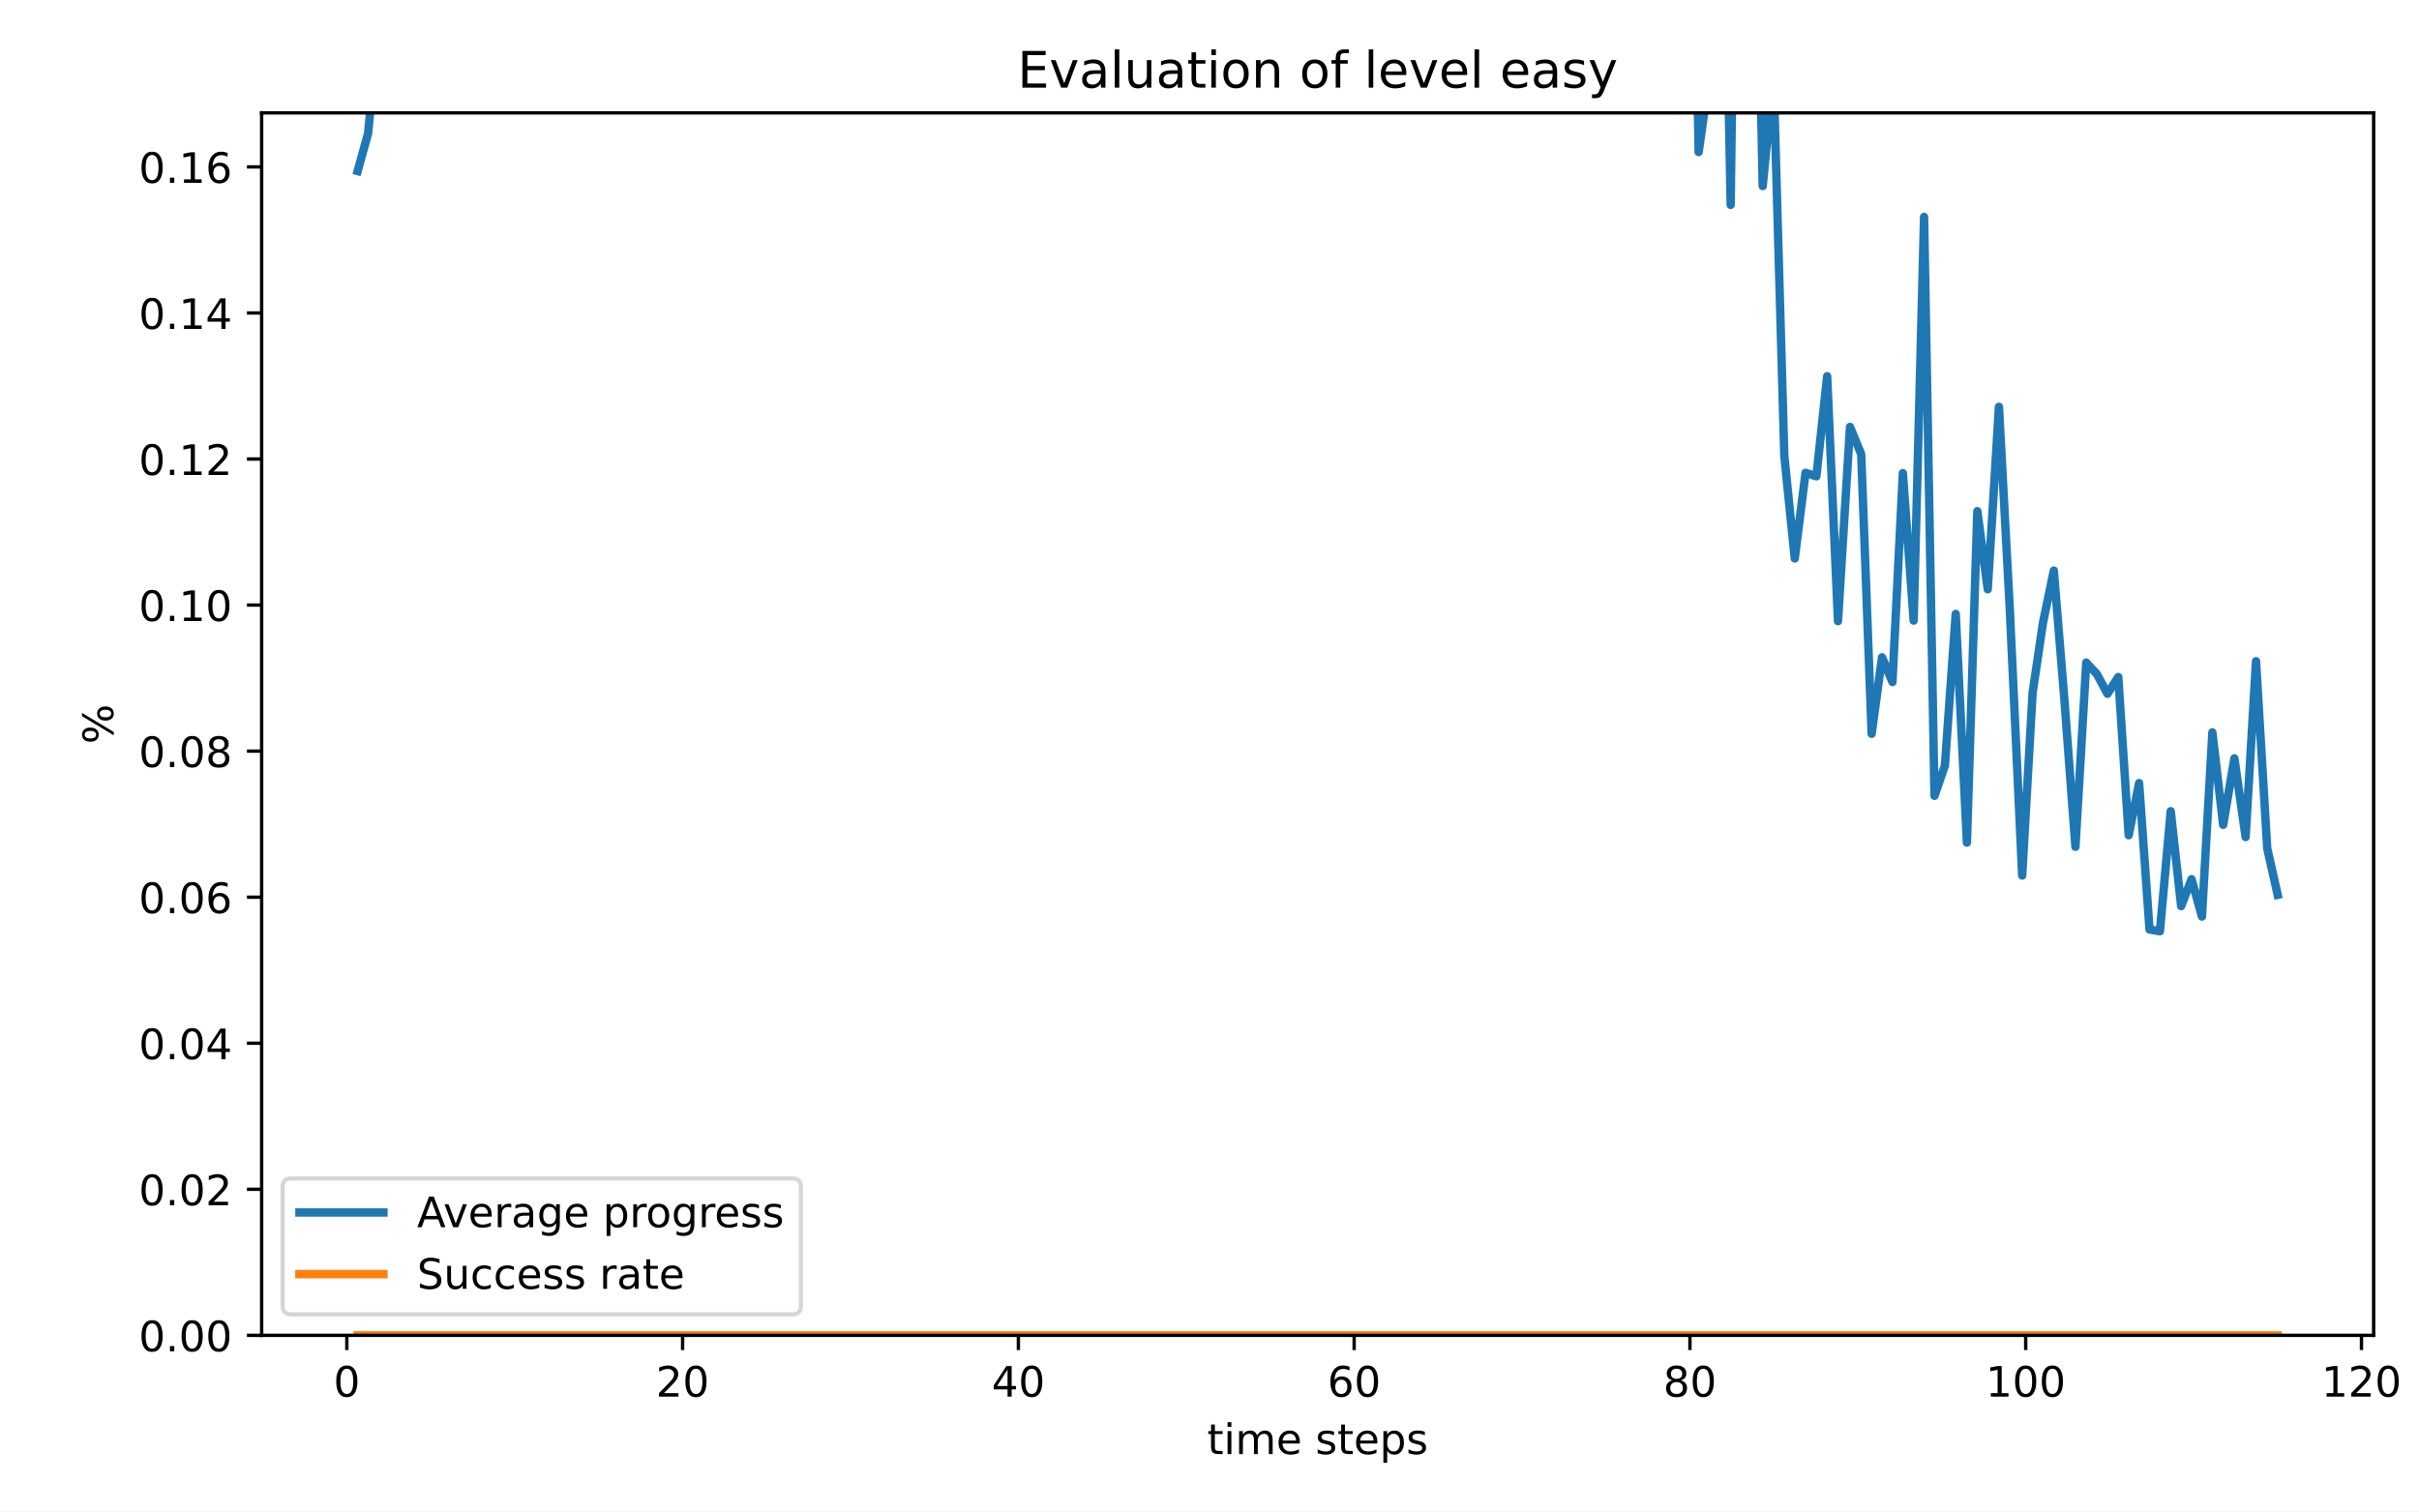
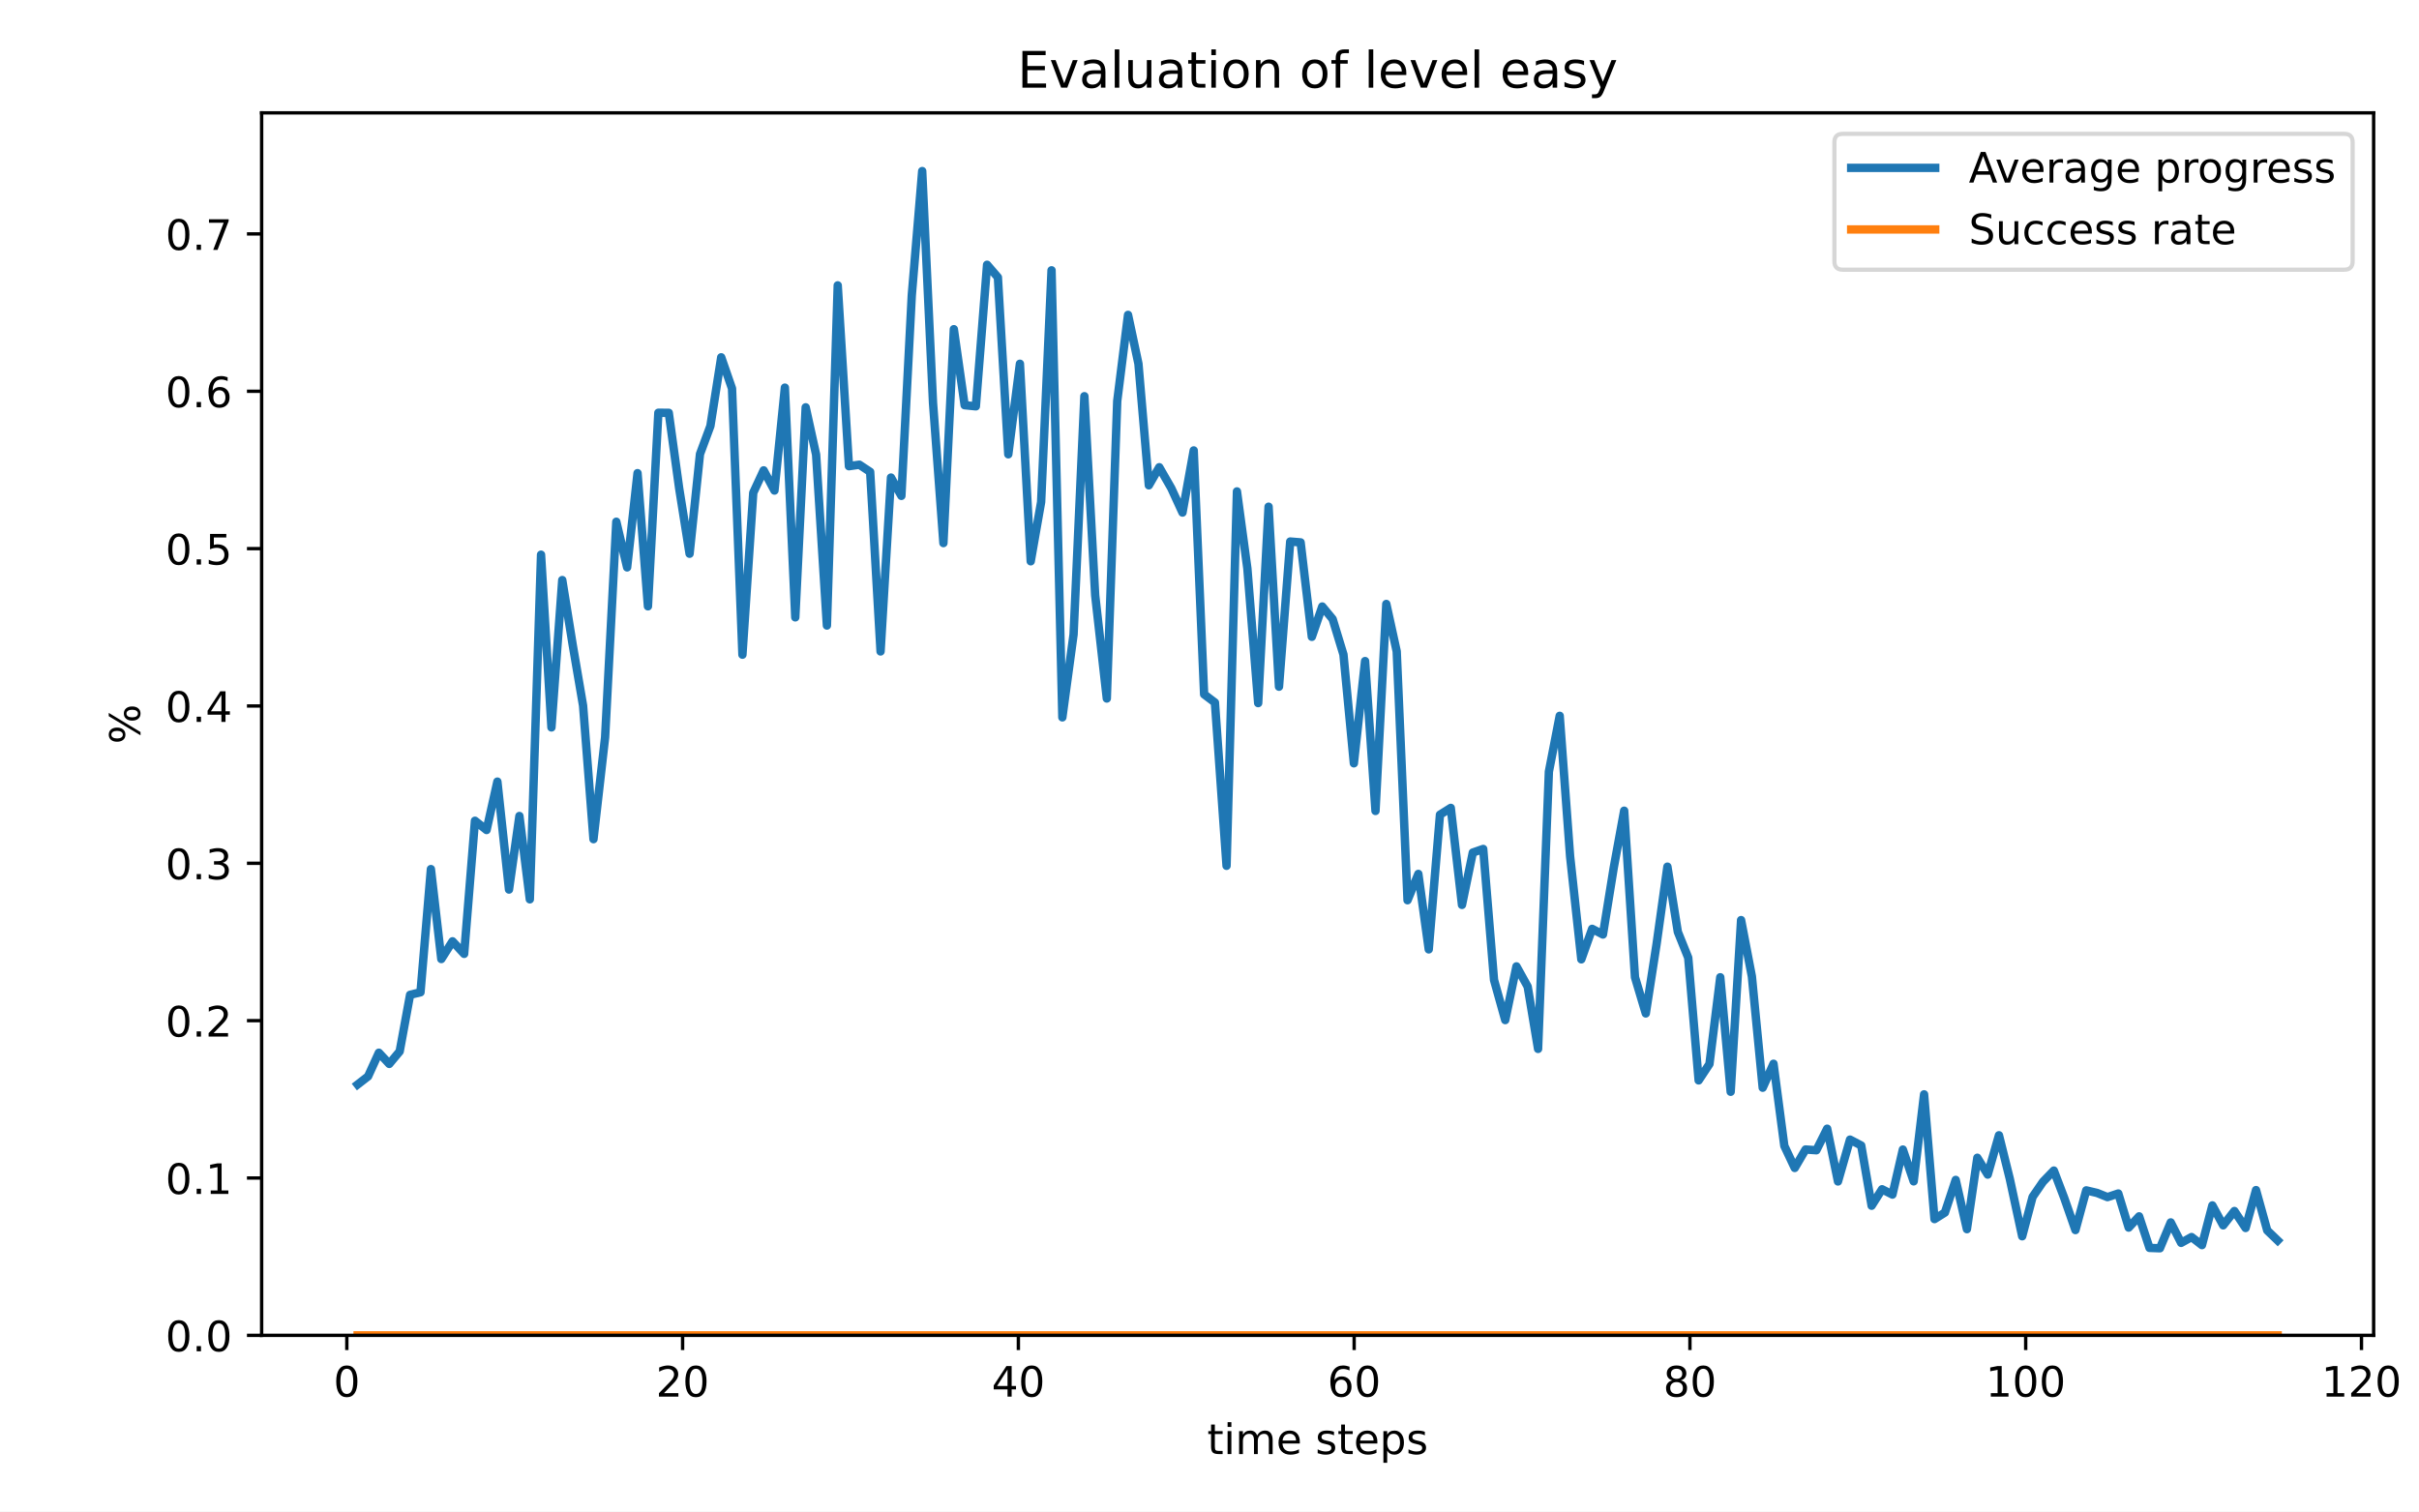
<svg xmlns="http://www.w3.org/2000/svg" xmlns:xlink="http://www.w3.org/1999/xlink" width="576pt" height="360pt" viewBox="0 0 576 360" version="1.1">
  <defs>
    <style type="text/css">*{stroke-linejoin: round; stroke-linecap: butt}</style>
  </defs>
  <g id="figure_1">
    <g id="patch_1">
      <path d="M 0 360  L 576 360  L 576 0  L 0 0  z " style="fill: #ffffff" />
    </g>
    <g id="axes_1">
      <g id="patch_2">
        <path d="M 62.3 318.04  L 565.2 318.04  L 565.2 26.88  L 62.3 26.88  z " style="fill: #ffffff" />
      </g>
      <g id="matplotlib.axis_1">
        <g id="xtick_1">
          <g id="line2d_1">
            <defs>
-               <path id="m388307af84" d="M 0 0  L 0 3.5  " style="stroke: #000000; stroke-width: 0.8" />
-             </defs>
-             <g>
-               <use xlink:href="#m388307af84" x="82.585" y="318.04" style="stroke: #000000; stroke-width: 0.8" />
+               <path id="m9e1fcae571" d="M 0 0  L 0 3.5  " style="stroke: #000000; stroke-width: 0.8" />
+             </defs>
+             <g>
+               <use xlink:href="#m9e1fcae571" x="82.585" y="318.04" style="stroke: #000000; stroke-width: 0.8" />
            </g>
          </g>
          <g id="text_1">
            <g transform="translate(79.40339 332.6384) scale(0.1 -0.1)">
              <defs>
                <path id="DejaVuSans-30" d="M 2034 4250  Q 1547 4250 1301 3770  Q 1056 3291 1056 2328  Q 1056 1369 1301 889  Q 1547 409 2034 409  Q 2525 409 2770 889  Q 3016 1369 3016 2328  Q 3016 3291 2770 3770  Q 2525 4250 2034 4250  z M 2034 4750  Q 2819 4750 3233 4129  Q 3647 3509 3647 2328  Q 3647 1150 3233 529  Q 2819 -91 2034 -91  Q 1250 -91 836 529  Q 422 1150 422 2328  Q 422 3509 836 4129  Q 1250 4750 2034 4750  z " transform="scale(0.015625)" />
              </defs>
              <use xlink:href="#DejaVuSans-30" />
            </g>
          </g>
        </g>
        <g id="xtick_2">
          <g id="line2d_2">
            <g>
-               <use xlink:href="#m388307af84" x="162.538" y="318.04" style="stroke: #000000; stroke-width: 0.8" />
+               <use xlink:href="#m9e1fcae571" x="162.538" y="318.04" style="stroke: #000000; stroke-width: 0.8" />
            </g>
          </g>
          <g id="text_2">
            <g transform="translate(156.1752 332.6384) scale(0.1 -0.1)">
              <defs>
                <path id="DejaVuSans-32" d="M 1228 531  L 3431 531  L 3431 0  L 469 0  L 469 531  Q 828 903 1448 1529  Q 2069 2156 2228 2338  Q 2531 2678 2651 2914  Q 2772 3150 2772 3378  Q 2772 3750 2511 3984  Q 2250 4219 1831 4219  Q 1534 4219 1204 4116  Q 875 4013 500 3803  L 500 4441  Q 881 4594 1212 4672  Q 1544 4750 1819 4750  Q 2544 4750 2975 4387  Q 3406 4025 3406 3419  Q 3406 3131 3298 2873  Q 3191 2616 2906 2266  Q 2828 2175 2409 1742  Q 1991 1309 1228 531  z " transform="scale(0.015625)" />
              </defs>
              <use xlink:href="#DejaVuSans-32" />
              <use xlink:href="#DejaVuSans-30" transform="translate(63.62305 0)" />
            </g>
          </g>
        </g>
        <g id="xtick_3">
          <g id="line2d_3">
            <g>
-               <use xlink:href="#m388307af84" x="242.491" y="318.04" style="stroke: #000000; stroke-width: 0.8" />
+               <use xlink:href="#m9e1fcae571" x="242.491" y="318.04" style="stroke: #000000; stroke-width: 0.8" />
            </g>
          </g>
          <g id="text_3">
            <g transform="translate(236.1282 332.6384) scale(0.1 -0.1)">
              <defs>
                <path id="DejaVuSans-34" d="M 2419 4116  L 825 1625  L 2419 1625  L 2419 4116  z M 2253 4666  L 3047 4666  L 3047 1625  L 3713 1625  L 3713 1100  L 3047 1100  L 3047 0  L 2419 0  L 2419 1100  L 313 1100  L 313 1709  L 2253 4666  z " transform="scale(0.015625)" />
              </defs>
              <use xlink:href="#DejaVuSans-34" />
              <use xlink:href="#DejaVuSans-30" transform="translate(63.62305 0)" />
            </g>
          </g>
        </g>
        <g id="xtick_4">
          <g id="line2d_4">
            <g>
-               <use xlink:href="#m388307af84" x="322.444" y="318.04" style="stroke: #000000; stroke-width: 0.8" />
+               <use xlink:href="#m9e1fcae571" x="322.444" y="318.04" style="stroke: #000000; stroke-width: 0.8" />
            </g>
          </g>
          <g id="text_4">
            <g transform="translate(316.0813 332.6384) scale(0.1 -0.1)">
              <defs>
                <path id="DejaVuSans-36" d="M 2113 2584  Q 1688 2584 1439 2293  Q 1191 2003 1191 1497  Q 1191 994 1439 701  Q 1688 409 2113 409  Q 2538 409 2786 701  Q 3034 994 3034 1497  Q 3034 2003 2786 2293  Q 2538 2584 2113 2584  z M 3366 4563  L 3366 3988  Q 3128 4100 2886 4159  Q 2644 4219 2406 4219  Q 1781 4219 1451 3797  Q 1122 3375 1075 2522  Q 1259 2794 1537 2939  Q 1816 3084 2150 3084  Q 2853 3084 3261 2657  Q 3669 2231 3669 1497  Q 3669 778 3244 343  Q 2819 -91 2113 -91  Q 1303 -91 875 529  Q 447 1150 447 2328  Q 447 3434 972 4092  Q 1497 4750 2381 4750  Q 2619 4750 2861 4703  Q 3103 4656 3366 4563  z " transform="scale(0.015625)" />
              </defs>
              <use xlink:href="#DejaVuSans-36" />
              <use xlink:href="#DejaVuSans-30" transform="translate(63.62305 0)" />
            </g>
          </g>
        </g>
        <g id="xtick_5">
          <g id="line2d_5">
            <g>
-               <use xlink:href="#m388307af84" x="402.397" y="318.04" style="stroke: #000000; stroke-width: 0.8" />
+               <use xlink:href="#m9e1fcae571" x="402.397" y="318.04" style="stroke: #000000; stroke-width: 0.8" />
            </g>
          </g>
          <g id="text_5">
            <g transform="translate(396.0343 332.6384) scale(0.1 -0.1)">
              <defs>
                <path id="DejaVuSans-38" d="M 2034 2216  Q 1584 2216 1326 1975  Q 1069 1734 1069 1313  Q 1069 891 1326 650  Q 1584 409 2034 409  Q 2484 409 2743 651  Q 3003 894 3003 1313  Q 3003 1734 2745 1975  Q 2488 2216 2034 2216  z M 1403 2484  Q 997 2584 770 2862  Q 544 3141 544 3541  Q 544 4100 942 4425  Q 1341 4750 2034 4750  Q 2731 4750 3128 4425  Q 3525 4100 3525 3541  Q 3525 3141 3298 2862  Q 3072 2584 2669 2484  Q 3125 2378 3379 2068  Q 3634 1759 3634 1313  Q 3634 634 3220 271  Q 2806 -91 2034 -91  Q 1263 -91 848 271  Q 434 634 434 1313  Q 434 1759 690 2068  Q 947 2378 1403 2484  z M 1172 3481  Q 1172 3119 1398 2916  Q 1625 2713 2034 2713  Q 2441 2713 2670 2916  Q 2900 3119 2900 3481  Q 2900 3844 2670 4047  Q 2441 4250 2034 4250  Q 1625 4250 1398 4047  Q 1172 3844 1172 3481  z " transform="scale(0.015625)" />
              </defs>
              <use xlink:href="#DejaVuSans-38" />
              <use xlink:href="#DejaVuSans-30" transform="translate(63.62305 0)" />
            </g>
          </g>
        </g>
        <g id="xtick_6">
          <g id="line2d_6">
            <g>
-               <use xlink:href="#m388307af84" x="482.35" y="318.04" style="stroke: #000000; stroke-width: 0.8" />
+               <use xlink:href="#m9e1fcae571" x="482.35" y="318.04" style="stroke: #000000; stroke-width: 0.8" />
            </g>
          </g>
          <g id="text_6">
            <g transform="translate(472.8061 332.6384) scale(0.1 -0.1)">
              <defs>
                <path id="DejaVuSans-31" d="M 794 531  L 1825 531  L 1825 4091  L 703 3866  L 703 4441  L 1819 4666  L 2450 4666  L 2450 531  L 3481 531  L 3481 0  L 794 0  L 794 531  z " transform="scale(0.015625)" />
              </defs>
              <use xlink:href="#DejaVuSans-31" />
              <use xlink:href="#DejaVuSans-30" transform="translate(63.62305 0)" />
              <use xlink:href="#DejaVuSans-30" transform="translate(127.2461 0)" />
            </g>
          </g>
        </g>
        <g id="xtick_7">
          <g id="line2d_7">
            <g>
-               <use xlink:href="#m388307af84" x="562.303" y="318.04" style="stroke: #000000; stroke-width: 0.8" />
+               <use xlink:href="#m9e1fcae571" x="562.303" y="318.04" style="stroke: #000000; stroke-width: 0.8" />
            </g>
          </g>
          <g id="text_7">
            <g transform="translate(552.7592 332.6384) scale(0.1 -0.1)">
              <use xlink:href="#DejaVuSans-31" />
              <use xlink:href="#DejaVuSans-32" transform="translate(63.62305 0)" />
              <use xlink:href="#DejaVuSans-30" transform="translate(127.2461 0)" />
            </g>
          </g>
        </g>
        <g id="text_8">
          <g transform="translate(287.4445 346.3166) scale(0.1 -0.1)">
            <defs>
              <path id="DejaVuSans-74" d="M 1172 4494  L 1172 3500  L 2356 3500  L 2356 3053  L 1172 3053  L 1172 1153  Q 1172 725 1289 603  Q 1406 481 1766 481  L 2356 481  L 2356 0  L 1766 0  Q 1100 0 847 248  Q 594 497 594 1153  L 594 3053  L 172 3053  L 172 3500  L 594 3500  L 594 4494  L 1172 4494  z " transform="scale(0.015625)" />
              <path id="DejaVuSans-69" d="M 603 3500  L 1178 3500  L 1178 0  L 603 0  L 603 3500  z M 603 4863  L 1178 4863  L 1178 4134  L 603 4134  L 603 4863  z " transform="scale(0.015625)" />
              <path id="DejaVuSans-6d" d="M 3328 2828  Q 3544 3216 3844 3400  Q 4144 3584 4550 3584  Q 5097 3584 5394 3201  Q 5691 2819 5691 2113  L 5691 0  L 5113 0  L 5113 2094  Q 5113 2597 4934 2840  Q 4756 3084 4391 3084  Q 3944 3084 3684 2787  Q 3425 2491 3425 1978  L 3425 0  L 2847 0  L 2847 2094  Q 2847 2600 2669 2842  Q 2491 3084 2119 3084  Q 1678 3084 1418 2786  Q 1159 2488 1159 1978  L 1159 0  L 581 0  L 581 3500  L 1159 3500  L 1159 2956  Q 1356 3278 1631 3431  Q 1906 3584 2284 3584  Q 2666 3584 2933 3390  Q 3200 3197 3328 2828  z " transform="scale(0.015625)" />
              <path id="DejaVuSans-65" d="M 3597 1894  L 3597 1613  L 953 1613  Q 991 1019 1311 708  Q 1631 397 2203 397  Q 2534 397 2845 478  Q 3156 559 3463 722  L 3463 178  Q 3153 47 2828 -22  Q 2503 -91 2169 -91  Q 1331 -91 842 396  Q 353 884 353 1716  Q 353 2575 817 3079  Q 1281 3584 2069 3584  Q 2775 3584 3186 3129  Q 3597 2675 3597 1894  z M 3022 2063  Q 3016 2534 2758 2815  Q 2500 3097 2075 3097  Q 1594 3097 1305 2825  Q 1016 2553 972 2059  L 3022 2063  z " transform="scale(0.015625)" />
              <path id="DejaVuSans-20" transform="scale(0.015625)" />
              <path id="DejaVuSans-73" d="M 2834 3397  L 2834 2853  Q 2591 2978 2328 3040  Q 2066 3103 1784 3103  Q 1356 3103 1142 2972  Q 928 2841 928 2578  Q 928 2378 1081 2264  Q 1234 2150 1697 2047  L 1894 2003  Q 2506 1872 2764 1633  Q 3022 1394 3022 966  Q 3022 478 2636 193  Q 2250 -91 1575 -91  Q 1294 -91 989 -36  Q 684 19 347 128  L 347 722  Q 666 556 975 473  Q 1284 391 1588 391  Q 1994 391 2212 530  Q 2431 669 2431 922  Q 2431 1156 2273 1281  Q 2116 1406 1581 1522  L 1381 1569  Q 847 1681 609 1914  Q 372 2147 372 2553  Q 372 3047 722 3315  Q 1072 3584 1716 3584  Q 2034 3584 2315 3537  Q 2597 3491 2834 3397  z " transform="scale(0.015625)" />
              <path id="DejaVuSans-70" d="M 1159 525  L 1159 -1331  L 581 -1331  L 581 3500  L 1159 3500  L 1159 2969  Q 1341 3281 1617 3432  Q 1894 3584 2278 3584  Q 2916 3584 3314 3078  Q 3713 2572 3713 1747  Q 3713 922 3314 415  Q 2916 -91 2278 -91  Q 1894 -91 1617 61  Q 1341 213 1159 525  z M 3116 1747  Q 3116 2381 2855 2742  Q 2594 3103 2138 3103  Q 1681 3103 1420 2742  Q 1159 2381 1159 1747  Q 1159 1113 1420 752  Q 1681 391 2138 391  Q 2594 391 2855 752  Q 3116 1113 3116 1747  z " transform="scale(0.015625)" />
            </defs>
            <use xlink:href="#DejaVuSans-74" />
            <use xlink:href="#DejaVuSans-69" transform="translate(39.20898 0)" />
            <use xlink:href="#DejaVuSans-6d" transform="translate(66.99219 0)" />
            <use xlink:href="#DejaVuSans-65" transform="translate(164.4043 0)" />
            <use xlink:href="#DejaVuSans-20" transform="translate(225.9277 0)" />
            <use xlink:href="#DejaVuSans-73" transform="translate(257.7148 0)" />
            <use xlink:href="#DejaVuSans-74" transform="translate(309.8145 0)" />
            <use xlink:href="#DejaVuSans-65" transform="translate(349.0234 0)" />
            <use xlink:href="#DejaVuSans-70" transform="translate(410.5469 0)" />
            <use xlink:href="#DejaVuSans-73" transform="translate(474.0234 0)" />
          </g>
        </g>
      </g>
      <g id="matplotlib.axis_2">
        <g id="ytick_1">
          <g id="line2d_8">
            <defs>
-               <path id="mcb4127709e" d="M 0 0  L -3.5 0  " style="stroke: #000000; stroke-width: 0.8" />
-             </defs>
-             <g>
-               <use xlink:href="#mcb4127709e" x="62.3" y="318.04" style="stroke: #000000; stroke-width: 0.8" />
+               <path id="m7d62337ba7" d="M 0 0  L -3.5 0  " style="stroke: #000000; stroke-width: 0.8" />
+             </defs>
+             <g>
+               <use xlink:href="#m7d62337ba7" x="62.3" y="318.04" style="stroke: #000000; stroke-width: 0.8" />
            </g>
          </g>
          <g id="text_9">
-             <g transform="translate(33.03437 321.8392) scale(0.1 -0.1)">
+             <g transform="translate(39.39688 321.8392) scale(0.1 -0.1)">
              <defs>
                <path id="DejaVuSans-2e" d="M 684 794  L 1344 794  L 1344 0  L 684 0  L 684 794  z " transform="scale(0.015625)" />
              </defs>
              <use xlink:href="#DejaVuSans-30" />
              <use xlink:href="#DejaVuSans-2e" transform="translate(63.62305 0)" />
              <use xlink:href="#DejaVuSans-30" transform="translate(95.41016 0)" />
-               <use xlink:href="#DejaVuSans-30" transform="translate(159.0332 0)" />
            </g>
          </g>
        </g>
        <g id="ytick_2">
          <g id="line2d_9">
            <g>
-               <use xlink:href="#mcb4127709e" x="62.3" y="283.254" style="stroke: #000000; stroke-width: 0.8" />
+               <use xlink:href="#m7d62337ba7" x="62.3" y="280.565" style="stroke: #000000; stroke-width: 0.8" />
            </g>
          </g>
          <g id="text_10">
-             <g transform="translate(33.03437 287.0533) scale(0.1 -0.1)">
-               <use xlink:href="#DejaVuSans-30" />
-               <use xlink:href="#DejaVuSans-2e" transform="translate(63.62305 0)" />
-               <use xlink:href="#DejaVuSans-30" transform="translate(95.41016 0)" />
-               <use xlink:href="#DejaVuSans-32" transform="translate(159.0332 0)" />
+             <g transform="translate(39.39688 284.364) scale(0.1 -0.1)">
+               <use xlink:href="#DejaVuSans-30" />
+               <use xlink:href="#DejaVuSans-2e" transform="translate(63.62305 0)" />
+               <use xlink:href="#DejaVuSans-31" transform="translate(95.41016 0)" />
            </g>
          </g>
        </g>
        <g id="ytick_3">
          <g id="line2d_10">
            <g>
-               <use xlink:href="#mcb4127709e" x="62.3" y="248.468" style="stroke: #000000; stroke-width: 0.8" />
+               <use xlink:href="#m7d62337ba7" x="62.3" y="243.089" style="stroke: #000000; stroke-width: 0.8" />
            </g>
          </g>
          <g id="text_11">
-             <g transform="translate(33.03437 252.2675) scale(0.1 -0.1)">
-               <use xlink:href="#DejaVuSans-30" />
-               <use xlink:href="#DejaVuSans-2e" transform="translate(63.62305 0)" />
-               <use xlink:href="#DejaVuSans-30" transform="translate(95.41016 0)" />
-               <use xlink:href="#DejaVuSans-34" transform="translate(159.0332 0)" />
+             <g transform="translate(39.39688 246.8887) scale(0.1 -0.1)">
+               <use xlink:href="#DejaVuSans-30" />
+               <use xlink:href="#DejaVuSans-2e" transform="translate(63.62305 0)" />
+               <use xlink:href="#DejaVuSans-32" transform="translate(95.41016 0)" />
            </g>
          </g>
        </g>
        <g id="ytick_4">
          <g id="line2d_11">
            <g>
-               <use xlink:href="#mcb4127709e" x="62.3" y="213.682" style="stroke: #000000; stroke-width: 0.8" />
+               <use xlink:href="#m7d62337ba7" x="62.3" y="205.614" style="stroke: #000000; stroke-width: 0.8" />
            </g>
          </g>
          <g id="text_12">
-             <g transform="translate(33.03437 217.4816) scale(0.1 -0.1)">
-               <use xlink:href="#DejaVuSans-30" />
-               <use xlink:href="#DejaVuSans-2e" transform="translate(63.62305 0)" />
-               <use xlink:href="#DejaVuSans-30" transform="translate(95.41016 0)" />
-               <use xlink:href="#DejaVuSans-36" transform="translate(159.0332 0)" />
+             <g transform="translate(39.39688 209.4134) scale(0.1 -0.1)">
+               <defs>
+                 <path id="DejaVuSans-33" d="M 2597 2516  Q 3050 2419 3304 2112  Q 3559 1806 3559 1356  Q 3559 666 3084 287  Q 2609 -91 1734 -91  Q 1441 -91 1130 -33  Q 819 25 488 141  L 488 750  Q 750 597 1062 519  Q 1375 441 1716 441  Q 2309 441 2620 675  Q 2931 909 2931 1356  Q 2931 1769 2642 2001  Q 2353 2234 1838 2234  L 1294 2234  L 1294 2753  L 1863 2753  Q 2328 2753 2575 2939  Q 2822 3125 2822 3475  Q 2822 3834 2567 4026  Q 2313 4219 1838 4219  Q 1578 4219 1281 4162  Q 984 4106 628 3988  L 628 4550  Q 988 4650 1302 4700  Q 1616 4750 1894 4750  Q 2613 4750 3031 4423  Q 3450 4097 3450 3541  Q 3450 3153 3228 2886  Q 3006 2619 2597 2516  z " transform="scale(0.015625)" />
+               </defs>
+               <use xlink:href="#DejaVuSans-30" />
+               <use xlink:href="#DejaVuSans-2e" transform="translate(63.62305 0)" />
+               <use xlink:href="#DejaVuSans-33" transform="translate(95.41016 0)" />
            </g>
          </g>
        </g>
        <g id="ytick_5">
          <g id="line2d_12">
            <g>
-               <use xlink:href="#mcb4127709e" x="62.3" y="178.896" style="stroke: #000000; stroke-width: 0.8" />
+               <use xlink:href="#m7d62337ba7" x="62.3" y="168.139" style="stroke: #000000; stroke-width: 0.8" />
            </g>
          </g>
          <g id="text_13">
-             <g transform="translate(33.03437 182.6957) scale(0.1 -0.1)">
-               <use xlink:href="#DejaVuSans-30" />
-               <use xlink:href="#DejaVuSans-2e" transform="translate(63.62305 0)" />
-               <use xlink:href="#DejaVuSans-30" transform="translate(95.41016 0)" />
-               <use xlink:href="#DejaVuSans-38" transform="translate(159.0332 0)" />
+             <g transform="translate(39.39688 171.9382) scale(0.1 -0.1)">
+               <use xlink:href="#DejaVuSans-30" />
+               <use xlink:href="#DejaVuSans-2e" transform="translate(63.62305 0)" />
+               <use xlink:href="#DejaVuSans-34" transform="translate(95.41016 0)" />
            </g>
          </g>
        </g>
        <g id="ytick_6">
          <g id="line2d_13">
            <g>
-               <use xlink:href="#mcb4127709e" x="62.3" y="144.111" style="stroke: #000000; stroke-width: 0.8" />
+               <use xlink:href="#m7d62337ba7" x="62.3" y="130.664" style="stroke: #000000; stroke-width: 0.8" />
            </g>
          </g>
          <g id="text_14">
-             <g transform="translate(33.03437 147.9098) scale(0.1 -0.1)">
-               <use xlink:href="#DejaVuSans-30" />
-               <use xlink:href="#DejaVuSans-2e" transform="translate(63.62305 0)" />
-               <use xlink:href="#DejaVuSans-31" transform="translate(95.41016 0)" />
-               <use xlink:href="#DejaVuSans-30" transform="translate(159.0332 0)" />
+             <g transform="translate(39.39688 134.4629) scale(0.1 -0.1)">
+               <defs>
+                 <path id="DejaVuSans-35" d="M 691 4666  L 3169 4666  L 3169 4134  L 1269 4134  L 1269 2991  Q 1406 3038 1543 3061  Q 1681 3084 1819 3084  Q 2600 3084 3056 2656  Q 3513 2228 3513 1497  Q 3513 744 3044 326  Q 2575 -91 1722 -91  Q 1428 -91 1123 -41  Q 819 9 494 109  L 494 744  Q 775 591 1075 516  Q 1375 441 1709 441  Q 2250 441 2565 725  Q 2881 1009 2881 1497  Q 2881 1984 2565 2268  Q 2250 2553 1709 2553  Q 1456 2553 1204 2497  Q 953 2441 691 2322  L 691 4666  z " transform="scale(0.015625)" />
+               </defs>
+               <use xlink:href="#DejaVuSans-30" />
+               <use xlink:href="#DejaVuSans-2e" transform="translate(63.62305 0)" />
+               <use xlink:href="#DejaVuSans-35" transform="translate(95.41016 0)" />
            </g>
          </g>
        </g>
        <g id="ytick_7">
          <g id="line2d_14">
            <g>
-               <use xlink:href="#mcb4127709e" x="62.3" y="109.325" style="stroke: #000000; stroke-width: 0.8" />
+               <use xlink:href="#m7d62337ba7" x="62.3" y="93.188" style="stroke: #000000; stroke-width: 0.8" />
            </g>
          </g>
          <g id="text_15">
-             <g transform="translate(33.03437 113.1239) scale(0.1 -0.1)">
-               <use xlink:href="#DejaVuSans-30" />
-               <use xlink:href="#DejaVuSans-2e" transform="translate(63.62305 0)" />
-               <use xlink:href="#DejaVuSans-31" transform="translate(95.41016 0)" />
-               <use xlink:href="#DejaVuSans-32" transform="translate(159.0332 0)" />
+             <g transform="translate(39.39688 96.98763) scale(0.1 -0.1)">
+               <use xlink:href="#DejaVuSans-30" />
+               <use xlink:href="#DejaVuSans-2e" transform="translate(63.62305 0)" />
+               <use xlink:href="#DejaVuSans-36" transform="translate(95.41016 0)" />
            </g>
          </g>
        </g>
        <g id="ytick_8">
          <g id="line2d_15">
            <g>
-               <use xlink:href="#mcb4127709e" x="62.3" y="74.539" style="stroke: #000000; stroke-width: 0.8" />
+               <use xlink:href="#m7d62337ba7" x="62.3" y="55.713" style="stroke: #000000; stroke-width: 0.8" />
            </g>
          </g>
          <g id="text_16">
-             <g transform="translate(33.03437 78.33803) scale(0.1 -0.1)">
-               <use xlink:href="#DejaVuSans-30" />
-               <use xlink:href="#DejaVuSans-2e" transform="translate(63.62305 0)" />
-               <use xlink:href="#DejaVuSans-31" transform="translate(95.41016 0)" />
-               <use xlink:href="#DejaVuSans-34" transform="translate(159.0332 0)" />
-             </g>
-           </g>
-         </g>
-         <g id="ytick_9">
-           <g id="line2d_16">
-             <g>
-               <use xlink:href="#mcb4127709e" x="62.3" y="39.753" style="stroke: #000000; stroke-width: 0.8" />
-             </g>
-           </g>
-           <g id="text_17">
-             <g transform="translate(33.03437 43.55215) scale(0.1 -0.1)">
-               <use xlink:href="#DejaVuSans-30" />
-               <use xlink:href="#DejaVuSans-2e" transform="translate(63.62305 0)" />
-               <use xlink:href="#DejaVuSans-31" transform="translate(95.41016 0)" />
-               <use xlink:href="#DejaVuSans-36" transform="translate(159.0332 0)" />
-             </g>
-           </g>
-         </g>
-         <g id="text_18">
-           <g transform="translate(26.95469 177.2108) rotate(-90) scale(0.1 -0.1)">
+             <g transform="translate(39.39688 59.51236) scale(0.1 -0.1)">
+               <defs>
+                 <path id="DejaVuSans-37" d="M 525 4666  L 3525 4666  L 3525 4397  L 1831 0  L 1172 0  L 2766 4134  L 525 4134  L 525 4666  z " transform="scale(0.015625)" />
+               </defs>
+               <use xlink:href="#DejaVuSans-30" />
+               <use xlink:href="#DejaVuSans-2e" transform="translate(63.62305 0)" />
+               <use xlink:href="#DejaVuSans-37" transform="translate(95.41016 0)" />
+             </g>
+           </g>
+         </g>
+         <g id="text_17">
+           <g transform="translate(33.31719 177.2108) rotate(-90) scale(0.1 -0.1)">
            <defs>
              <path id="DejaVuSans-25" d="M 4653 2053  Q 4381 2053 4226 1822  Q 4072 1591 4072 1178  Q 4072 772 4226 539  Q 4381 306 4653 306  Q 4919 306 5073 539  Q 5228 772 5228 1178  Q 5228 1588 5073 1820  Q 4919 2053 4653 2053  z M 4653 2450  Q 5147 2450 5437 2106  Q 5728 1763 5728 1178  Q 5728 594 5436 251  Q 5144 -91 4653 -91  Q 4153 -91 3862 251  Q 3572 594 3572 1178  Q 3572 1766 3864 2108  Q 4156 2450 4653 2450  z M 1428 4353  Q 1159 4353 1004 4120  Q 850 3888 850 3481  Q 850 3069 1003 2837  Q 1156 2606 1428 2606  Q 1700 2606 1854 2837  Q 2009 3069 2009 3481  Q 2009 3884 1853 4118  Q 1697 4353 1428 4353  z M 4250 4750  L 4750 4750  L 1831 -91  L 1331 -91  L 4250 4750  z M 1428 4750  Q 1922 4750 2215 4408  Q 2509 4066 2509 3481  Q 2509 2891 2217 2550  Q 1925 2209 1428 2209  Q 931 2209 642 2551  Q 353 2894 353 3481  Q 353 4063 643 4406  Q 934 4750 1428 4750  z " transform="scale(0.015625)" />
            </defs>
            <use xlink:href="#DejaVuSans-25" />
          </g>
        </g>
      </g>
+       <g id="line2d_16">
+         <path d="M 85.159 258.293  L 87.638 256.369  L 90.212 250.727  L 92.691 253.392  L 95.169 250.414  L 97.648 236.931  L 100.126 236.337  L 102.605 206.995  L 105.083 228.413  L 107.754 224.196  L 110.52 227.185  L 113.094 195.483  L 115.861 197.685  L 118.435 186.157  L 121.201 211.863  L 123.68 194.347  L 126.159 214.193  L 128.829 132.114  L 131.307 173.253  L 133.882 138.156  L 136.36 153.546  L 138.839 168.067  L 141.317 199.862  L 144.084 175.608  L 146.754 124.263  L 149.329 135.134  L 151.807 112.69  L 154.286 144.405  L 156.764 98.31  L 159.243 98.317  L 161.721 116.297  L 164.2 131.883  L 166.678 108.142  L 169.157 101.459  L 171.731 85.101  L 174.306 92.537  L 176.784 155.927  L 179.359 117.356  L 181.837 112.025  L 184.412 116.835  L 186.89 92.321  L 189.369 147.035  L 191.847 97.014  L 194.326 108.279  L 196.9 148.981  L 199.475 67.968  L 202.145 111.036  L 204.623 110.675  L 207.198 112.384  L 209.676 155.153  L 212.155 113.741  L 214.633 118.102  L 217.112 70.296  L 219.59 40.745  L 222.165 95.963  L 224.643 129.346  L 227.122 78.404  L 229.696 96.509  L 232.367 96.778  L 235.037 63.059  L 237.612 66.049  L 240.09 108.201  L 242.857 86.636  L 245.431 133.681  L 247.909 119.564  L 250.388 64.38  L 252.962 170.856  L 255.633 151.115  L 258.207 94.365  L 260.782 141.796  L 263.548 166.364  L 266.027 95.532  L 268.601 74.993  L 271.08 86.649  L 273.558 115.589  L 276.037 111.282  L 278.899 116.271  L 281.569 122.077  L 284.24 107.281  L 286.718 165.371  L 289.293 167.322  L 292.059 206.21  L 294.538 117.04  L 297.016 135.376  L 299.59 167.458  L 302.069 120.685  L 304.548 163.55  L 307.218 128.978  L 309.696 129.18  L 312.367 151.673  L 314.845 144.453  L 317.324 147.445  L 319.898 155.899  L 322.377 181.798  L 325.047 157.449  L 327.526 193.145  L 330.1 143.849  L 332.579 155.144  L 335.153 214.41  L 337.728 208.141  L 340.206 226.112  L 342.877 194.036  L 345.451 192.416  L 348.121 215.521  L 350.696 203.056  L 353.174 202.196  L 355.749 233.392  L 358.419 242.954  L 361.09 230.166  L 363.76 234.977  L 366.239 249.822  L 368.813 183.792  L 371.387 170.489  L 373.866 203.957  L 376.536 228.487  L 379.111 221.223  L 381.685 222.573  L 384.26 206.634  L 386.738 193.086  L 389.313 232.742  L 391.887 241.37  L 394.462 224.816  L 397.036 206.414  L 399.515 221.95  L 401.993 228.105  L 404.472 257.319  L 407.046 253.413  L 409.621 232.754  L 412.099 260.026  L 414.578 219.142  L 417.152 232.573  L 419.726 259.064  L 422.301 253.353  L 424.875 272.918  L 427.354 278.172  L 429.928 273.777  L 432.503 273.958  L 435.077 268.82  L 437.652 281.39  L 440.514 271.423  L 443.184 272.825  L 445.663 287.171  L 448.141 283.246  L 450.62 284.513  L 453.098 273.794  L 455.673 281.361  L 458.151 260.646  L 460.63 290.353  L 463.108 288.803  L 465.683 281.021  L 468.353 292.752  L 470.832 275.745  L 473.31 279.754  L 475.981 270.39  L 478.555 280.739  L 481.513 294.445  L 483.992 285.068  L 486.47 281.463  L 489.045 278.795  L 491.523 285.314  L 494.194 292.968  L 496.768 283.515  L 499.343 284.121  L 501.821 285.118  L 504.396 284.257  L 506.874 292.377  L 509.353 289.7  L 511.831 297.212  L 514.31 297.303  L 516.884 291.143  L 519.363 296.015  L 521.841 294.631  L 524.32 296.55  L 526.798 287.096  L 529.373 291.84  L 532.043 288.432  L 534.713 292.468  L 537.192 283.445  L 539.862 293.051  L 542.341 295.433  L 542.341 295.433  " clip-path="url(#pc9e3bbdbf1)" style="fill: none; stroke: #1f77b4; stroke-width: 2; stroke-linecap: square" />
+       </g>
      <g id="line2d_17">
-         <path d="M 85.159 40.745  L 87.638 31.816  L 90.212 5.629  L 92.691 17.996  L 95.169 4.178  L 95.374 -1  M 366.151 -1  L 366.239 1.428  L 366.259 -1  M 403.791 -1  L 404.472 36.223  L 407.046 18.095  L 407.559 -1  M 411.124 -1  L 412.099 48.789  L 412.749 -1  M 418.777 -1  L 419.726 44.321  L 422.301 17.814  L 424.875 108.622  L 427.354 133.004  L 429.928 112.609  L 432.503 113.446  L 435.077 89.603  L 437.652 147.943  L 440.514 101.682  L 443.184 108.187  L 445.663 174.772  L 448.141 156.557  L 450.62 162.437  L 453.098 112.685  L 455.673 147.804  L 458.151 51.664  L 460.63 189.539  L 463.108 182.345  L 465.683 146.228  L 468.353 200.675  L 470.832 121.743  L 473.31 140.347  L 475.981 96.886  L 478.555 144.918  L 481.513 208.532  L 483.992 165.009  L 486.47 148.28  L 489.045 135.899  L 491.523 166.151  L 494.194 201.678  L 496.768 157.804  L 499.343 160.616  L 501.821 165.244  L 504.396 161.249  L 506.874 198.936  L 509.353 186.509  L 511.831 221.371  L 514.31 221.797  L 516.884 193.205  L 519.363 215.819  L 521.841 209.397  L 524.32 218.3  L 526.798 174.425  L 529.373 196.441  L 532.043 180.622  L 534.713 199.355  L 537.192 157.477  L 539.862 202.061  L 542.341 213.116  L 542.341 213.116  " clip-path="url(#p52652a5d42)" style="fill: none; stroke: #1f77b4; stroke-width: 2; stroke-linecap: square" />
-       </g>
-       <g id="line2d_18">
-         <path d="M 85.159 318.04  L 542.341 318.04  L 542.341 318.04  " clip-path="url(#p52652a5d42)" style="fill: none; stroke: #ff7f0e; stroke-width: 2; stroke-linecap: square" />
+         <path d="M 85.159 318.04  L 542.341 318.04  L 542.341 318.04  " clip-path="url(#pc9e3bbdbf1)" style="fill: none; stroke: #ff7f0e; stroke-width: 2; stroke-linecap: square" />
      </g>
      <g id="patch_3">
        <path d="M 62.3 318.04  L 62.3 26.88  " style="fill: none; stroke: #000000; stroke-width: 0.8; stroke-linejoin: miter; stroke-linecap: square" />
      </g>
      <g id="patch_4">
        <path d="M 565.2 318.04  L 565.2 26.88  " style="fill: none; stroke: #000000; stroke-width: 0.8; stroke-linejoin: miter; stroke-linecap: square" />
      </g>
      <g id="patch_5">
        <path d="M 62.3 318.04  L 565.2 318.04  " style="fill: none; stroke: #000000; stroke-width: 0.8; stroke-linejoin: miter; stroke-linecap: square" />
      </g>
      <g id="patch_6">
        <path d="M 62.3 26.88  L 565.2 26.88  " style="fill: none; stroke: #000000; stroke-width: 0.8; stroke-linejoin: miter; stroke-linecap: square" />
      </g>
-       <g id="text_19">
+       <g id="text_18">
        <g transform="translate(242.2731 20.88) scale(0.12 -0.12)">
          <defs>
            <path id="DejaVuSans-45" d="M 628 4666  L 3578 4666  L 3578 4134  L 1259 4134  L 1259 2753  L 3481 2753  L 3481 2222  L 1259 2222  L 1259 531  L 3634 531  L 3634 0  L 628 0  L 628 4666  z " transform="scale(0.015625)" />
            <path id="DejaVuSans-76" d="M 191 3500  L 800 3500  L 1894 563  L 2988 3500  L 3597 3500  L 2284 0  L 1503 0  L 191 3500  z " transform="scale(0.015625)" />
            <path id="DejaVuSans-61" d="M 2194 1759  Q 1497 1759 1228 1600  Q 959 1441 959 1056  Q 959 750 1161 570  Q 1363 391 1709 391  Q 2188 391 2477 730  Q 2766 1069 2766 1631  L 2766 1759  L 2194 1759  z M 3341 1997  L 3341 0  L 2766 0  L 2766 531  Q 2569 213 2275 61  Q 1981 -91 1556 -91  Q 1019 -91 701 211  Q 384 513 384 1019  Q 384 1609 779 1909  Q 1175 2209 1959 2209  L 2766 2209  L 2766 2266  Q 2766 2663 2505 2880  Q 2244 3097 1772 3097  Q 1472 3097 1187 3025  Q 903 2953 641 2809  L 641 3341  Q 956 3463 1253 3523  Q 1550 3584 1831 3584  Q 2591 3584 2966 3190  Q 3341 2797 3341 1997  z " transform="scale(0.015625)" />
            <path id="DejaVuSans-6c" d="M 603 4863  L 1178 4863  L 1178 0  L 603 0  L 603 4863  z " transform="scale(0.015625)" />
            <path id="DejaVuSans-75" d="M 544 1381  L 544 3500  L 1119 3500  L 1119 1403  Q 1119 906 1312 657  Q 1506 409 1894 409  Q 2359 409 2629 706  Q 2900 1003 2900 1516  L 2900 3500  L 3475 3500  L 3475 0  L 2900 0  L 2900 538  Q 2691 219 2414 64  Q 2138 -91 1772 -91  Q 1169 -91 856 284  Q 544 659 544 1381  z M 1991 3584  L 1991 3584  z " transform="scale(0.015625)" />
            <path id="DejaVuSans-6f" d="M 1959 3097  Q 1497 3097 1228 2736  Q 959 2375 959 1747  Q 959 1119 1226 758  Q 1494 397 1959 397  Q 2419 397 2687 759  Q 2956 1122 2956 1747  Q 2956 2369 2687 2733  Q 2419 3097 1959 3097  z M 1959 3584  Q 2709 3584 3137 3096  Q 3566 2609 3566 1747  Q 3566 888 3137 398  Q 2709 -91 1959 -91  Q 1206 -91 779 398  Q 353 888 353 1747  Q 353 2609 779 3096  Q 1206 3584 1959 3584  z " transform="scale(0.015625)" />
            <path id="DejaVuSans-6e" d="M 3513 2113  L 3513 0  L 2938 0  L 2938 2094  Q 2938 2591 2744 2837  Q 2550 3084 2163 3084  Q 1697 3084 1428 2787  Q 1159 2491 1159 1978  L 1159 0  L 581 0  L 581 3500  L 1159 3500  L 1159 2956  Q 1366 3272 1645 3428  Q 1925 3584 2291 3584  Q 2894 3584 3203 3211  Q 3513 2838 3513 2113  z " transform="scale(0.015625)" />
            <path id="DejaVuSans-66" d="M 2375 4863  L 2375 4384  L 1825 4384  Q 1516 4384 1395 4259  Q 1275 4134 1275 3809  L 1275 3500  L 2222 3500  L 2222 3053  L 1275 3053  L 1275 0  L 697 0  L 697 3053  L 147 3053  L 147 3500  L 697 3500  L 697 3744  Q 697 4328 969 4595  Q 1241 4863 1831 4863  L 2375 4863  z " transform="scale(0.015625)" />
            <path id="DejaVuSans-79" d="M 2059 -325  Q 1816 -950 1584 -1140  Q 1353 -1331 966 -1331  L 506 -1331  L 506 -850  L 844 -850  Q 1081 -850 1212 -737  Q 1344 -625 1503 -206  L 1606 56  L 191 3500  L 800 3500  L 1894 763  L 2988 3500  L 3597 3500  L 2059 -325  z " transform="scale(0.015625)" />
          </defs>
          <use xlink:href="#DejaVuSans-45" />
          <use xlink:href="#DejaVuSans-76" transform="translate(63.18359 0)" />
          <use xlink:href="#DejaVuSans-61" transform="translate(122.3633 0)" />
          <use xlink:href="#DejaVuSans-6c" transform="translate(183.6426 0)" />
          <use xlink:href="#DejaVuSans-75" transform="translate(211.4258 0)" />
          <use xlink:href="#DejaVuSans-61" transform="translate(274.8047 0)" />
          <use xlink:href="#DejaVuSans-74" transform="translate(336.084 0)" />
          <use xlink:href="#DejaVuSans-69" transform="translate(375.293 0)" />
          <use xlink:href="#DejaVuSans-6f" transform="translate(403.0762 0)" />
          <use xlink:href="#DejaVuSans-6e" transform="translate(464.2578 0)" />
          <use xlink:href="#DejaVuSans-20" transform="translate(527.6367 0)" />
          <use xlink:href="#DejaVuSans-6f" transform="translate(559.4238 0)" />
          <use xlink:href="#DejaVuSans-66" transform="translate(620.6055 0)" />
          <use xlink:href="#DejaVuSans-20" transform="translate(655.8105 0)" />
          <use xlink:href="#DejaVuSans-6c" transform="translate(687.5977 0)" />
          <use xlink:href="#DejaVuSans-65" transform="translate(715.3809 0)" />
          <use xlink:href="#DejaVuSans-76" transform="translate(776.9043 0)" />
          <use xlink:href="#DejaVuSans-65" transform="translate(836.084 0)" />
          <use xlink:href="#DejaVuSans-6c" transform="translate(897.6074 0)" />
          <use xlink:href="#DejaVuSans-20" transform="translate(925.3906 0)" />
          <use xlink:href="#DejaVuSans-65" transform="translate(957.1777 0)" />
          <use xlink:href="#DejaVuSans-61" transform="translate(1018.701 0)" />
          <use xlink:href="#DejaVuSans-73" transform="translate(1079.98 0)" />
          <use xlink:href="#DejaVuSans-79" transform="translate(1132.08 0)" />
        </g>
      </g>
      <g id="legend_1">
        <g id="patch_7">
-           <path d="M 69.3 313.04  L 188.703 313.04  Q 190.703 313.04 190.703 311.04  L 190.703 282.684  Q 190.703 280.684 188.703 280.684  L 69.3 280.684  Q 67.3 280.684 67.3 282.684  L 67.3 311.04  Q 67.3 313.04 69.3 313.04  z " style="fill: #ffffff; opacity: 0.8; stroke: #cccccc; stroke-linejoin: miter" />
-         </g>
-         <g id="line2d_19">
-           <path d="M 71.3 288.782  L 81.3 288.782  L 91.3 288.782  " style="fill: none; stroke: #1f77b4; stroke-width: 2; stroke-linecap: square" />
-         </g>
-         <g id="text_20">
-           <g transform="translate(99.3 292.2822) scale(0.1 -0.1)">
+           <path d="M 438.797 64.236  L 558.2 64.236  Q 560.2 64.236 560.2 62.236  L 560.2 33.88  Q 560.2 31.88 558.2 31.88  L 438.797 31.88  Q 436.797 31.88 436.797 33.88  L 436.797 62.236  Q 436.797 64.236 438.797 64.236  z " style="fill: #ffffff; opacity: 0.8; stroke: #cccccc; stroke-linejoin: miter" />
+         </g>
+         <g id="line2d_18">
+           <path d="M 440.797 39.978  L 450.797 39.978  L 460.797 39.978  " style="fill: none; stroke: #1f77b4; stroke-width: 2; stroke-linecap: square" />
+         </g>
+         <g id="text_19">
+           <g transform="translate(468.7969 43.47844) scale(0.1 -0.1)">
            <defs>
              <path id="DejaVuSans-41" d="M 2188 4044  L 1331 1722  L 3047 1722  L 2188 4044  z M 1831 4666  L 2547 4666  L 4325 0  L 3669 0  L 3244 1197  L 1141 1197  L 716 0  L 50 0  L 1831 4666  z " transform="scale(0.015625)" />
              <path id="DejaVuSans-72" d="M 2631 2963  Q 2534 3019 2420 3045  Q 2306 3072 2169 3072  Q 1681 3072 1420 2755  Q 1159 2438 1159 1844  L 1159 0  L 581 0  L 581 3500  L 1159 3500  L 1159 2956  Q 1341 3275 1631 3429  Q 1922 3584 2338 3584  Q 2397 3584 2469 3576  Q 2541 3569 2628 3553  L 2631 2963  z " transform="scale(0.015625)" />
              <path id="DejaVuSans-67" d="M 2906 1791  Q 2906 2416 2648 2759  Q 2391 3103 1925 3103  Q 1463 3103 1205 2759  Q 947 2416 947 1791  Q 947 1169 1205 825  Q 1463 481 1925 481  Q 2391 481 2648 825  Q 2906 1169 2906 1791  z M 3481 434  Q 3481 -459 3084 -895  Q 2688 -1331 1869 -1331  Q 1566 -1331 1297 -1286  Q 1028 -1241 775 -1147  L 775 -588  Q 1028 -725 1275 -790  Q 1522 -856 1778 -856  Q 2344 -856 2625 -561  Q 2906 -266 2906 331  L 2906 616  Q 2728 306 2450 153  Q 2172 0 1784 0  Q 1141 0 747 490  Q 353 981 353 1791  Q 353 2603 747 3093  Q 1141 3584 1784 3584  Q 2172 3584 2450 3431  Q 2728 3278 2906 2969  L 2906 3500  L 3481 3500  L 3481 434  z " transform="scale(0.015625)" />
            </defs>
            <use xlink:href="#DejaVuSans-41" />
            <use xlink:href="#DejaVuSans-76" transform="translate(62.5332 0)" />
            <use xlink:href="#DejaVuSans-65" transform="translate(121.7129 0)" />
            <use xlink:href="#DejaVuSans-72" transform="translate(183.2363 0)" />
            <use xlink:href="#DejaVuSans-61" transform="translate(224.3496 0)" />
            <use xlink:href="#DejaVuSans-67" transform="translate(285.6289 0)" />
            <use xlink:href="#DejaVuSans-65" transform="translate(349.1055 0)" />
            <use xlink:href="#DejaVuSans-20" transform="translate(410.6289 0)" />
            <use xlink:href="#DejaVuSans-70" transform="translate(442.416 0)" />
            <use xlink:href="#DejaVuSans-72" transform="translate(505.8926 0)" />
            <use xlink:href="#DejaVuSans-6f" transform="translate(544.7559 0)" />
            <use xlink:href="#DejaVuSans-67" transform="translate(605.9375 0)" />
            <use xlink:href="#DejaVuSans-72" transform="translate(669.4141 0)" />
            <use xlink:href="#DejaVuSans-65" transform="translate(708.2773 0)" />
            <use xlink:href="#DejaVuSans-73" transform="translate(769.8008 0)" />
            <use xlink:href="#DejaVuSans-73" transform="translate(821.9004 0)" />
          </g>
        </g>
-         <g id="line2d_20">
-           <path d="M 71.3 303.46  L 81.3 303.46  L 91.3 303.46  " style="fill: none; stroke: #ff7f0e; stroke-width: 2; stroke-linecap: square" />
-         </g>
-         <g id="text_21">
-           <g transform="translate(99.3 306.9603) scale(0.1 -0.1)">
+         <g id="line2d_19">
+           <path d="M 440.797 54.657  L 450.797 54.657  L 460.797 54.657  " style="fill: none; stroke: #ff7f0e; stroke-width: 2; stroke-linecap: square" />
+         </g>
+         <g id="text_20">
+           <g transform="translate(468.7969 58.15656) scale(0.1 -0.1)">
            <defs>
              <path id="DejaVuSans-53" d="M 3425 4513  L 3425 3897  Q 3066 4069 2747 4153  Q 2428 4238 2131 4238  Q 1616 4238 1336 4038  Q 1056 3838 1056 3469  Q 1056 3159 1242 3001  Q 1428 2844 1947 2747  L 2328 2669  Q 3034 2534 3370 2195  Q 3706 1856 3706 1288  Q 3706 609 3251 259  Q 2797 -91 1919 -91  Q 1588 -91 1214 -16  Q 841 59 441 206  L 441 856  Q 825 641 1194 531  Q 1563 422 1919 422  Q 2459 422 2753 634  Q 3047 847 3047 1241  Q 3047 1584 2836 1778  Q 2625 1972 2144 2069  L 1759 2144  Q 1053 2284 737 2584  Q 422 2884 422 3419  Q 422 4038 858 4394  Q 1294 4750 2059 4750  Q 2388 4750 2728 4690  Q 3069 4631 3425 4513  z " transform="scale(0.015625)" />
              <path id="DejaVuSans-63" d="M 3122 3366  L 3122 2828  Q 2878 2963 2633 3030  Q 2388 3097 2138 3097  Q 1578 3097 1268 2742  Q 959 2388 959 1747  Q 959 1106 1268 751  Q 1578 397 2138 397  Q 2388 397 2633 464  Q 2878 531 3122 666  L 3122 134  Q 2881 22 2623 -34  Q 2366 -91 2075 -91  Q 1284 -91 818 406  Q 353 903 353 1747  Q 353 2603 823 3093  Q 1294 3584 2113 3584  Q 2378 3584 2631 3529  Q 2884 3475 3122 3366  z " transform="scale(0.015625)" />
            </defs>
            <use xlink:href="#DejaVuSans-53" />
            <use xlink:href="#DejaVuSans-75" transform="translate(63.47656 0)" />
            <use xlink:href="#DejaVuSans-63" transform="translate(126.8555 0)" />
            <use xlink:href="#DejaVuSans-63" transform="translate(181.8359 0)" />
            <use xlink:href="#DejaVuSans-65" transform="translate(236.8164 0)" />
            <use xlink:href="#DejaVuSans-73" transform="translate(298.3398 0)" />
            <use xlink:href="#DejaVuSans-73" transform="translate(350.4395 0)" />
            <use xlink:href="#DejaVuSans-20" transform="translate(402.5391 0)" />
            <use xlink:href="#DejaVuSans-72" transform="translate(434.3262 0)" />
            <use xlink:href="#DejaVuSans-61" transform="translate(475.4395 0)" />
            <use xlink:href="#DejaVuSans-74" transform="translate(536.7188 0)" />
            <use xlink:href="#DejaVuSans-65" transform="translate(575.9277 0)" />
          </g>
        </g>
      </g>
    </g>
  </g>
  <defs>
-     <clipPath id="p52652a5d42">
+     <clipPath id="pc9e3bbdbf1">
      <rect x="62.3" y="26.88" width="502.9" height="291.16" />
    </clipPath>
  </defs>
</svg>
